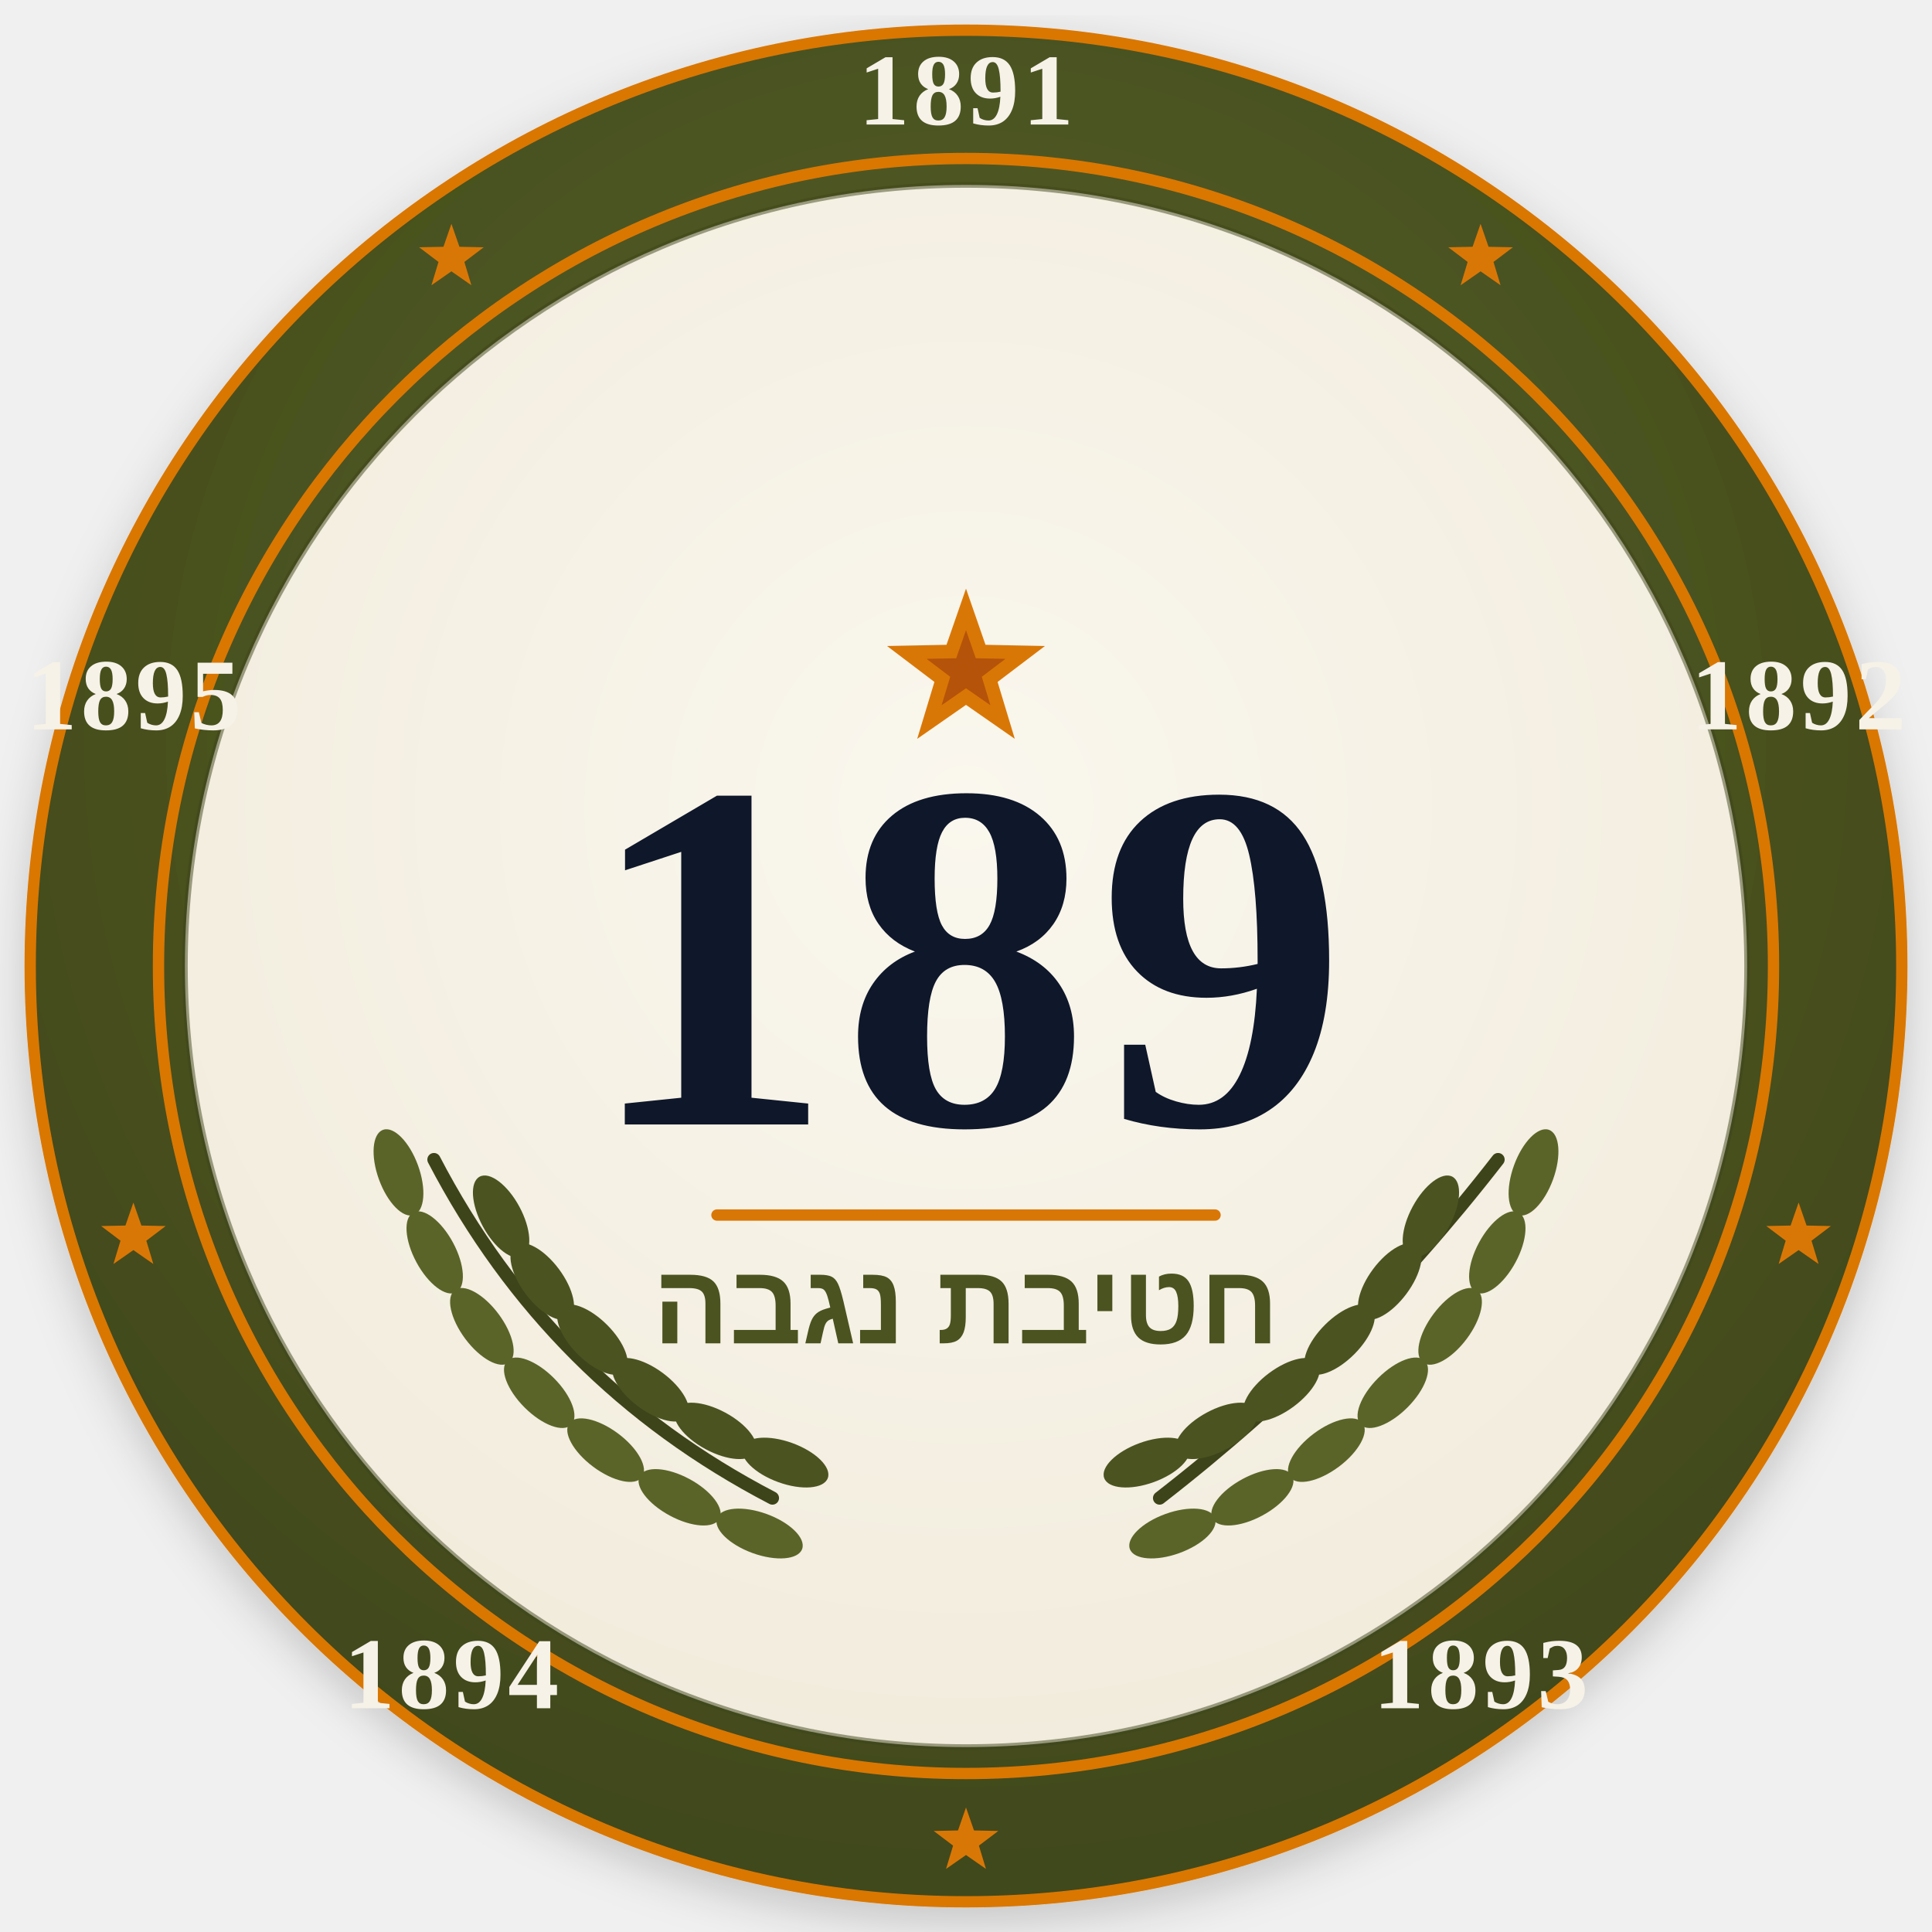
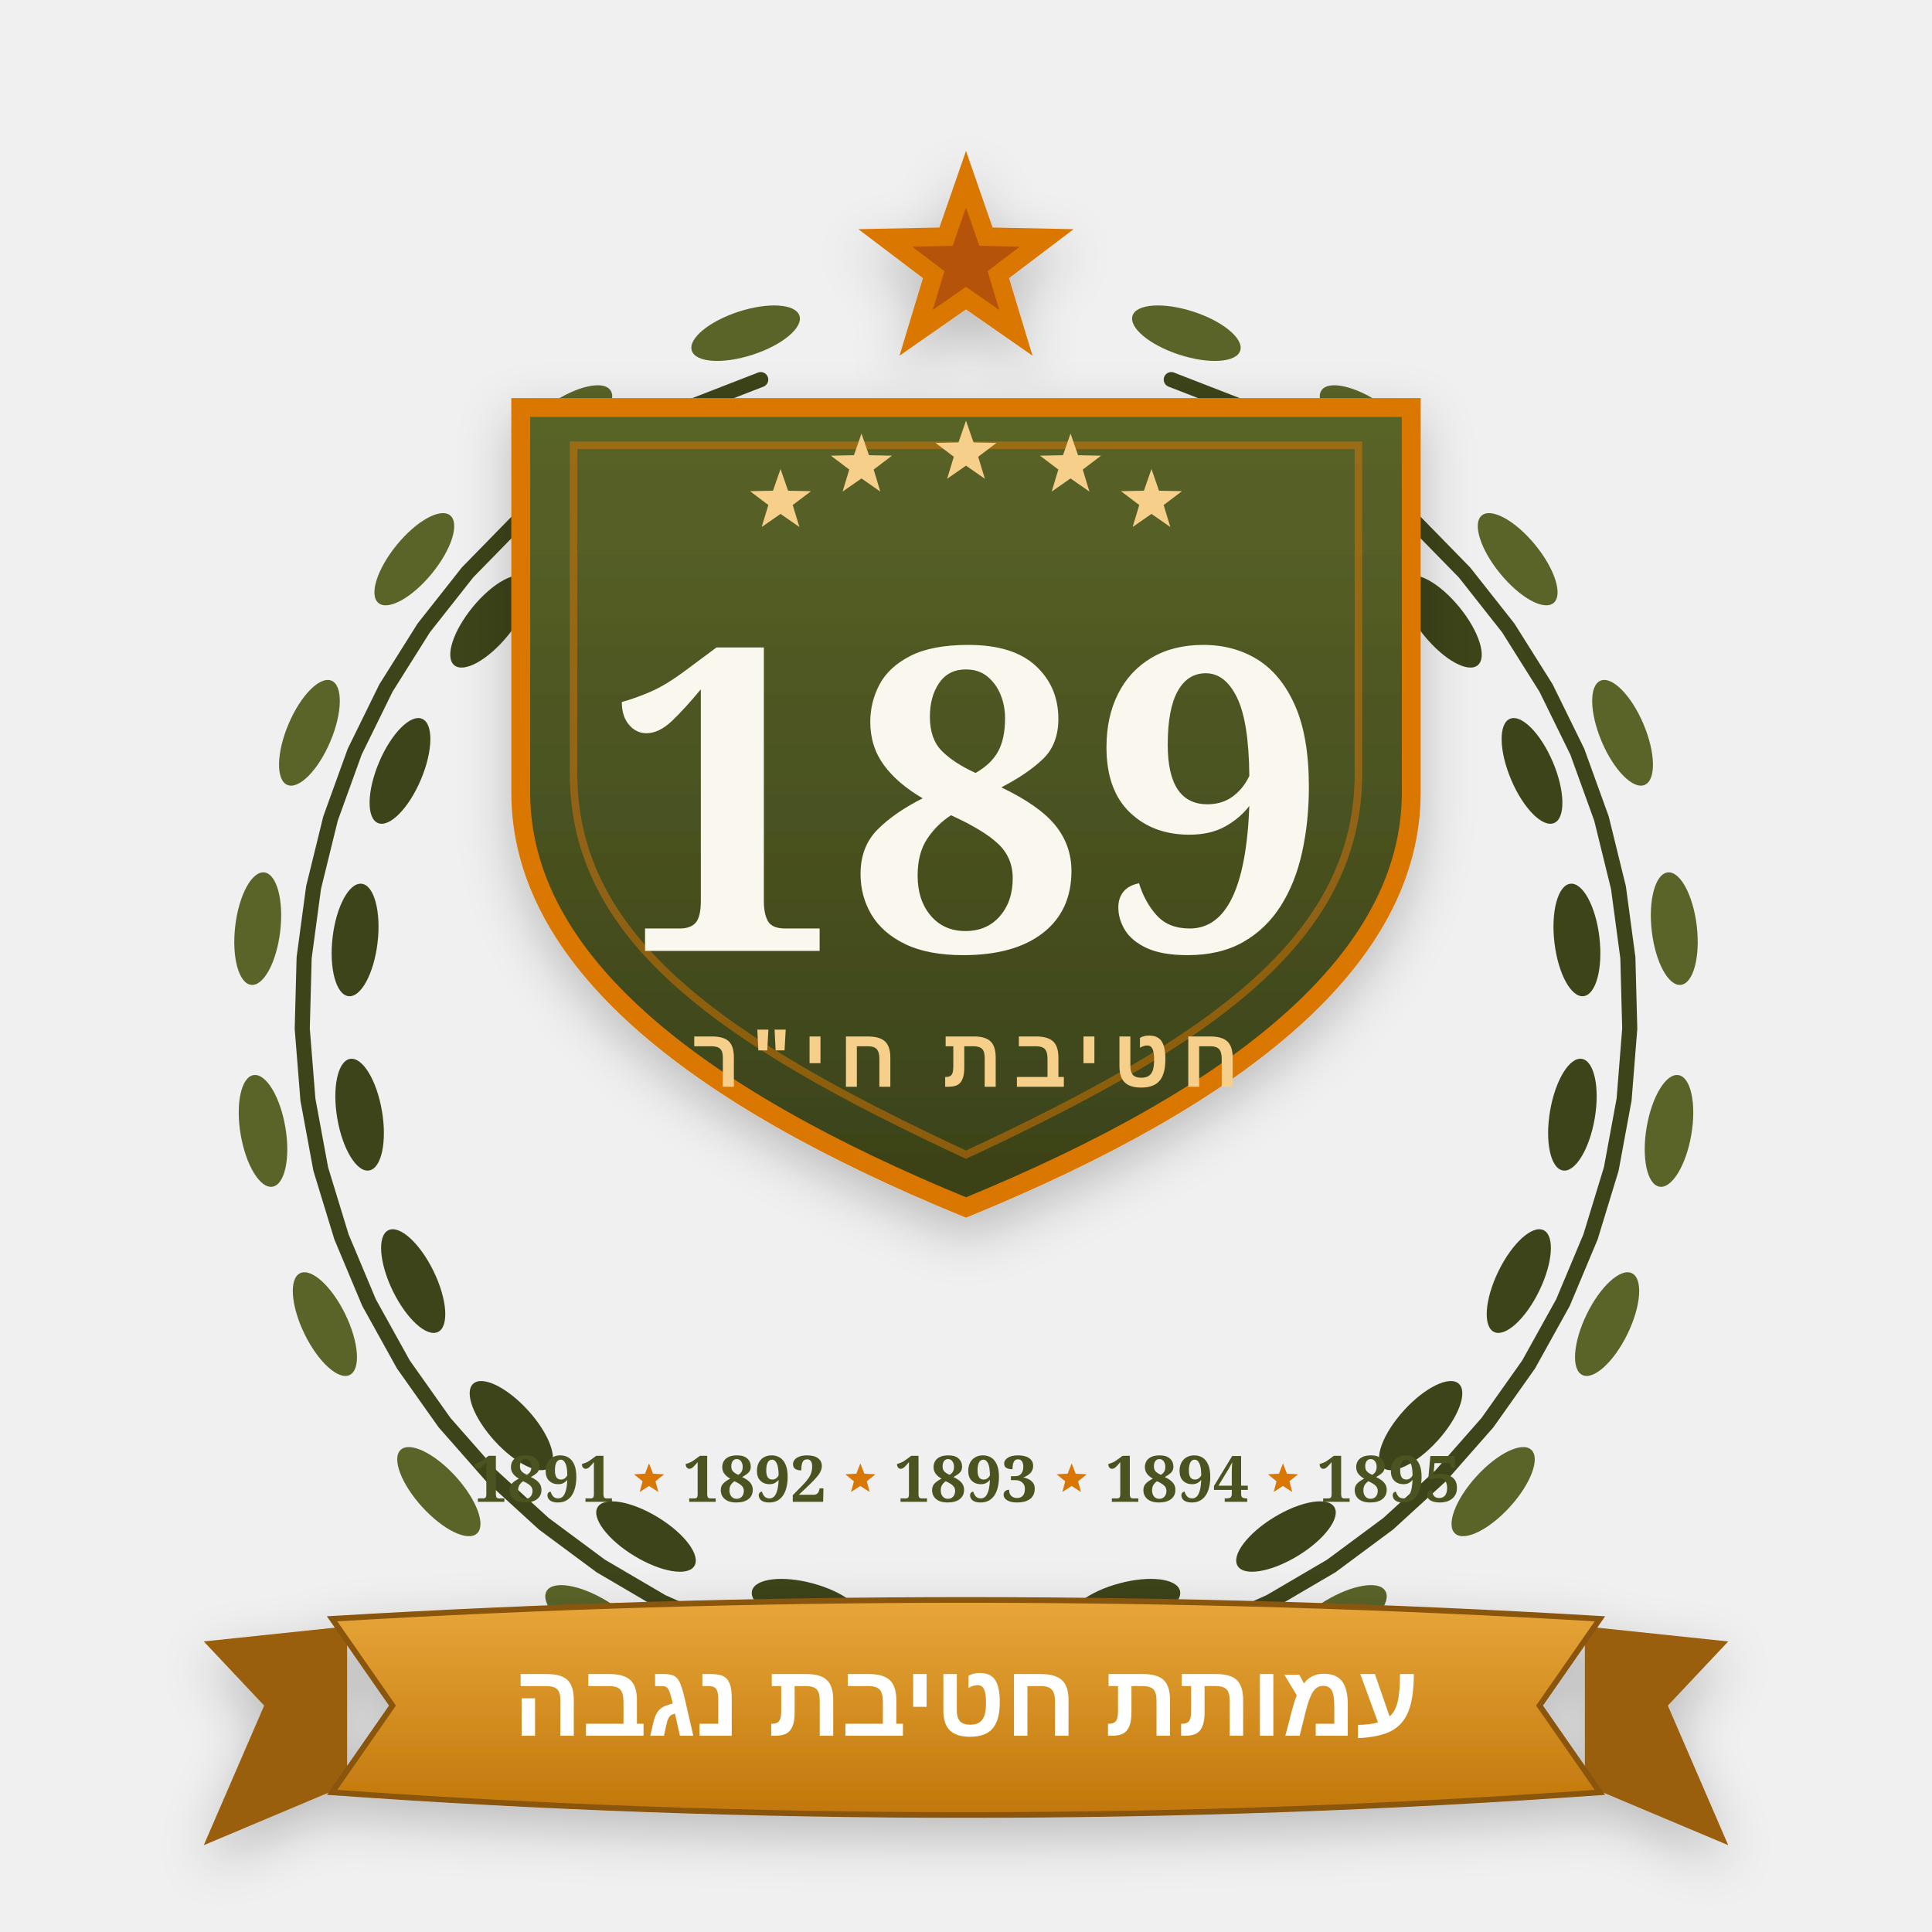
<svg xmlns="http://www.w3.org/2000/svg" viewBox="0 0 512 512" role="img" aria-label="עמותת חטיבת נגבה 189">
  <defs>
-     <radialGradient id="ring" cx="50%" cy="38%" r="70%">
+     <linearGradient id="sh" x1="0" y1="0" x2="0" y2="1">
      <stop offset="0%" stop-color="#5a6428" />
-       <stop offset="100%" stop-color="#3d4419" />
-     </radialGradient>
-     <radialGradient id="field" cx="50%" cy="40%" r="75%">
-       <stop offset="0%" stop-color="#faf7ee" />
-       <stop offset="100%" stop-color="#efe9d8" />
-     </radialGradient>
-     <filter id="sh" x="-20%" y="-20%" width="140%" height="140%">
-       <feDropShadow dx="0" dy="4" stdDeviation="6" flood-color="#000" flood-opacity="0.18" />
+       <stop offset="100%" stop-color="#3a4118" />
+     </linearGradient>
+     <linearGradient id="rib" x1="0" y1="0" x2="0" y2="1">
+       <stop offset="0%" stop-color="#e8a63a" />
+       <stop offset="100%" stop-color="#c1770a" />
+     </linearGradient>
+     <filter id="ds" x="-30%" y="-30%" width="160%" height="160%">
+       <feDropShadow dx="0" dy="5" stdDeviation="7" flood-color="#000" flood-opacity="0.22" />
    </filter>
  </defs>
-   <g filter="url(#sh)">
-     <circle cx="256" cy="256" r="248" fill="url(#ring)" />
-     <circle cx="256" cy="256" r="248" fill="none" stroke="#d97706" stroke-width="3" />
-     <circle cx="256" cy="256" r="214" fill="none" stroke="#d97706" stroke-width="3" />
-     <circle cx="256" cy="256" r="207" fill="url(#field)" />
-     <circle cx="256" cy="256" r="207" fill="none" stroke="#3d4419" stroke-width="1.5" opacity="0.5" />
+   <path d="M256.00,40.00L263.05,60.29L284.53,60.73L267.41,73.71L273.63,94.27L256.00,82.00L238.37,94.27L244.59,73.71L227.47,60.73L248.95,60.29Z" fill="#d97706" filter="url(#ds)" />
+   <path d="M256.00,55.00L259.53,65.15L270.27,65.36L261.71,71.85L264.82,82.14L256.00,76.00L247.18,82.14L250.29,71.85L241.73,65.36L252.47,65.15Z" fill="#b45309" />
+   <g>
+     <path d="M210.4,438.0L192.6,432.2L175.4,424.5L159.2,415.0L144.1,403.8L130.2,391.1L117.8,377.0L106.9,361.6L97.8,345.2L90.5,327.8L85.0,309.8L81.6,291.4L80.1,272.6L80.6,253.8L83.1,235.2L87.6,216.9L94.0,199.2L102.3,182.3L112.3,166.4L123.9,151.7L137.1,138.2L151.6,126.3L167.3,116.0L184.1,107.4L201.6,100.6" fill="none" stroke="#3d4419" stroke-width="4" stroke-linecap="round" />
+     <ellipse cx="207.1" cy="450.6" rx="6" ry="15" transform="rotate(105.0 207.1 450.6)" fill="#5a6428" />
+     <ellipse cx="213.8" cy="425.4" rx="6" ry="15" transform="rotate(-75.0 213.8 425.4)" fill="#3d4419" />
+     <ellipse cx="157.7" cy="429.4" rx="6" ry="15" transform="rotate(121.3 157.7 429.4)" fill="#5a6428" />
+     <ellipse cx="171.2" cy="407.2" rx="6" ry="15" transform="rotate(-58.7 171.2 407.2)" fill="#3d4419" />
+     <ellipse cx="116.3" cy="395.3" rx="6" ry="15" transform="rotate(137.7 116.3 395.3)" fill="#5a6428" />
+     <ellipse cx="135.5" cy="377.8" rx="6" ry="15" transform="rotate(-42.3 135.5 377.8)" fill="#3d4419" />
+     <ellipse cx="86.1" cy="350.9" rx="6" ry="15" transform="rotate(154.0 86.1 350.9)" fill="#5a6428" />
+     <ellipse cx="109.5" cy="339.5" rx="6" ry="15" transform="rotate(-26.0 109.5 339.5)" fill="#3d4419" />
+     <ellipse cx="69.7" cy="299.7" rx="6" ry="15" transform="rotate(170.3 69.7 299.7)" fill="#5a6428" />
+     <ellipse cx="95.3" cy="295.4" rx="6" ry="15" transform="rotate(-9.7 95.3 295.4)" fill="#3d4419" />
+     <ellipse cx="68.3" cy="246.1" rx="6" ry="15" transform="rotate(-173.3 68.3 246.1)" fill="#5a6428" />
+     <ellipse cx="94.1" cy="249.1" rx="6" ry="15" transform="rotate(6.7 94.1 249.1)" fill="#3d4419" />
+     <ellipse cx="82.0" cy="194.2" rx="6" ry="15" transform="rotate(-157.0 82.0 194.2)" fill="#5a6428" />
+     <ellipse cx="106.0" cy="204.3" rx="6" ry="15" transform="rotate(23.0 106.0 204.3)" fill="#3d4419" />
+     <ellipse cx="109.8" cy="148.2" rx="6" ry="15" transform="rotate(-140.7 109.8 148.2)" fill="#5a6428" />
+     <ellipse cx="129.9" cy="164.7" rx="6" ry="15" transform="rotate(39.3 129.9 164.7)" fill="#3d4419" />
+     <ellipse cx="149.4" cy="111.9" rx="6" ry="15" transform="rotate(-124.3 149.4 111.9)" fill="#5a6428" />
+     <ellipse cx="164.1" cy="133.4" rx="6" ry="15" transform="rotate(55.7 164.1 133.4)" fill="#3d4419" />
+     <ellipse cx="197.6" cy="88.3" rx="6" ry="15" transform="rotate(-108.0 197.6 88.3)" fill="#5a6428" />
+     <path d="M301.6,438.0L319.4,432.2L336.6,424.5L352.8,415.0L367.9,403.8L381.8,391.1L394.2,377.0L405.1,361.6L414.2,345.2L421.5,327.8L427.0,309.8L430.4,291.4L431.9,272.6L431.4,253.8L428.9,235.2L424.4,216.9L418.0,199.2L409.7,182.3L399.7,166.4L388.1,151.7L374.9,138.2L360.4,126.3L344.7,116.0L327.9,107.4L310.4,100.6" fill="none" stroke="#3d4419" stroke-width="4" stroke-linecap="round" />
+     <ellipse cx="304.9" cy="450.6" rx="6" ry="15" transform="rotate(75.0 304.9 450.6)" fill="#5a6428" />
+     <ellipse cx="298.2" cy="425.4" rx="6" ry="15" transform="rotate(-105.0 298.2 425.4)" fill="#3d4419" />
+     <ellipse cx="354.3" cy="429.4" rx="6" ry="15" transform="rotate(58.7 354.3 429.4)" fill="#5a6428" />
+     <ellipse cx="340.8" cy="407.2" rx="6" ry="15" transform="rotate(-121.3 340.8 407.2)" fill="#3d4419" />
+     <ellipse cx="395.7" cy="395.3" rx="6" ry="15" transform="rotate(42.3 395.7 395.3)" fill="#5a6428" />
+     <ellipse cx="376.5" cy="377.8" rx="6" ry="15" transform="rotate(-137.7 376.5 377.8)" fill="#3d4419" />
+     <ellipse cx="425.9" cy="350.9" rx="6" ry="15" transform="rotate(26.0 425.9 350.9)" fill="#5a6428" />
+     <ellipse cx="402.5" cy="339.5" rx="6" ry="15" transform="rotate(-154.0 402.5 339.5)" fill="#3d4419" />
+     <ellipse cx="442.3" cy="299.7" rx="6" ry="15" transform="rotate(9.7 442.3 299.7)" fill="#5a6428" />
+     <ellipse cx="416.7" cy="295.4" rx="6" ry="15" transform="rotate(-170.3 416.7 295.4)" fill="#3d4419" />
+     <ellipse cx="443.7" cy="246.1" rx="6" ry="15" transform="rotate(-6.7 443.7 246.1)" fill="#5a6428" />
+     <ellipse cx="417.9" cy="249.1" rx="6" ry="15" transform="rotate(173.3 417.9 249.1)" fill="#3d4419" />
+     <ellipse cx="430.0" cy="194.2" rx="6" ry="15" transform="rotate(-23.0 430.0 194.2)" fill="#5a6428" />
+     <ellipse cx="406.0" cy="204.3" rx="6" ry="15" transform="rotate(157.0 406.0 204.3)" fill="#3d4419" />
+     <ellipse cx="402.2" cy="148.2" rx="6" ry="15" transform="rotate(-39.3 402.2 148.2)" fill="#5a6428" />
+     <ellipse cx="382.1" cy="164.7" rx="6" ry="15" transform="rotate(140.7 382.1 164.7)" fill="#3d4419" />
+     <ellipse cx="362.6" cy="111.9" rx="6" ry="15" transform="rotate(-55.7 362.6 111.9)" fill="#5a6428" />
+     <ellipse cx="347.9" cy="133.4" rx="6" ry="15" transform="rotate(124.3 347.9 133.4)" fill="#3d4419" />
+     <ellipse cx="314.4" cy="88.3" rx="6" ry="15" transform="rotate(-72.0 314.4 88.3)" fill="#5a6428" />
  </g>
-   <text x="256.0" y="33.0" text-anchor="middle" font-family="Georgia, 'Times New Roman', serif" font-size="27" font-weight="700" fill="#f6f2e8" letter-spacing="1">1891</text>
-   <text x="476.6" y="193.3" text-anchor="middle" font-family="Georgia, 'Times New Roman', serif" font-size="27" font-weight="700" fill="#f6f2e8" letter-spacing="1">1892</text>
-   <text x="392.4" y="452.7" text-anchor="middle" font-family="Georgia, 'Times New Roman', serif" font-size="27" font-weight="700" fill="#f6f2e8" letter-spacing="1">1893</text>
-   <text x="119.6" y="452.7" text-anchor="middle" font-family="Georgia, 'Times New Roman', serif" font-size="27" font-weight="700" fill="#f6f2e8" letter-spacing="1">1894</text>
-   <text x="35.4" y="193.3" text-anchor="middle" font-family="Georgia, 'Times New Roman', serif" font-size="27" font-weight="700" fill="#f6f2e8" letter-spacing="1">1895</text>
-   <path d="M392.37,59.31L394.48,65.40L400.93,65.53L395.79,69.42L397.66,75.59L392.37,71.91L387.08,75.59L388.94,69.42L383.81,65.53L390.25,65.40Z" fill="#d97706" />
-   <path d="M476.65,318.69L478.76,324.78L485.20,324.91L480.07,328.80L481.94,334.97L476.65,331.29L471.36,334.97L473.22,328.80L468.09,324.91L474.53,324.78Z" fill="#d97706" />
-   <path d="M256.00,479.00L258.12,485.09L264.56,485.22L259.42,489.11L261.29,495.28L256.00,491.60L250.71,495.28L252.58,489.11L247.44,485.22L253.88,485.09Z" fill="#d97706" />
-   <path d="M35.35,318.69L37.47,324.78L43.91,324.91L38.78,328.80L40.64,334.97L35.35,331.29L30.06,334.97L31.93,328.80L26.80,324.91L33.24,324.78Z" fill="#d97706" />
-   <path d="M119.63,59.31L121.75,65.40L128.19,65.53L123.06,69.42L124.92,75.59L119.63,71.91L114.34,75.59L116.21,69.42L111.07,65.53L117.52,65.40Z" fill="#d97706" />
-   <path d="M204.7,397.0 Q145.7,366.3 115.0,307.3" stroke="#3d4419" stroke-width="3.5" fill="none" stroke-linecap="round" />
-   <ellipse cx="201.3" cy="406.4" rx="5.5" ry="12" transform="rotate(290.0 201.3 406.4)" fill="#5a6428" />
-   <ellipse cx="208.1" cy="387.6" rx="5.5" ry="12" transform="rotate(110.0 208.1 387.6)" fill="#4b5320" />
-   <ellipse cx="180.1" cy="396.8" rx="5.5" ry="12" transform="rotate(298.3 180.1 396.8)" fill="#5a6428" />
-   <ellipse cx="189.6" cy="379.2" rx="5.5" ry="12" transform="rotate(118.3 189.6 379.2)" fill="#4b5320" />
-   <ellipse cx="160.5" cy="384.3" rx="5.5" ry="12" transform="rotate(306.7 160.5 384.3)" fill="#5a6428" />
-   <ellipse cx="172.4" cy="368.3" rx="5.5" ry="12" transform="rotate(126.7 172.4 368.3)" fill="#4b5320" />
-   <ellipse cx="142.9" cy="369.1" rx="5.5" ry="12" transform="rotate(315.0 142.9 369.1)" fill="#5a6428" />
-   <ellipse cx="157.0" cy="355.0" rx="5.5" ry="12" transform="rotate(135.0 157.0 355.0)" fill="#4b5320" />
-   <ellipse cx="127.7" cy="351.5" rx="5.5" ry="12" transform="rotate(323.3 127.7 351.5)" fill="#5a6428" />
-   <ellipse cx="143.7" cy="339.6" rx="5.5" ry="12" transform="rotate(143.3 143.7 339.6)" fill="#4b5320" />
-   <ellipse cx="115.2" cy="331.9" rx="5.5" ry="12" transform="rotate(331.7 115.2 331.9)" fill="#5a6428" />
-   <ellipse cx="132.8" cy="322.4" rx="5.5" ry="12" transform="rotate(151.7 132.8 322.4)" fill="#4b5320" />
-   <ellipse cx="105.6" cy="310.7" rx="5.5" ry="12" transform="rotate(340.0 105.6 310.7)" fill="#5a6428" />
-   <path d="M307.3,397.0 Q357.8,357.8 397.0,307.3" stroke="#3d4419" stroke-width="3.5" fill="none" stroke-linecap="round" />
-   <ellipse cx="310.7" cy="406.4" rx="5.5" ry="12" transform="rotate(250.0 310.7 406.4)" fill="#5a6428" />
-   <ellipse cx="303.9" cy="387.6" rx="5.5" ry="12" transform="rotate(70.0 303.9 387.6)" fill="#4b5320" />
-   <ellipse cx="331.9" cy="396.8" rx="5.5" ry="12" transform="rotate(241.7 331.9 396.8)" fill="#5a6428" />
-   <ellipse cx="322.4" cy="379.2" rx="5.5" ry="12" transform="rotate(61.7 322.4 379.2)" fill="#4b5320" />
-   <ellipse cx="351.5" cy="384.3" rx="5.5" ry="12" transform="rotate(233.3 351.5 384.3)" fill="#5a6428" />
-   <ellipse cx="339.6" cy="368.3" rx="5.5" ry="12" transform="rotate(53.3 339.6 368.3)" fill="#4b5320" />
-   <ellipse cx="369.1" cy="369.1" rx="5.5" ry="12" transform="rotate(225.0 369.1 369.1)" fill="#5a6428" />
-   <ellipse cx="355.0" cy="355.0" rx="5.5" ry="12" transform="rotate(45.0 355.0 355.0)" fill="#4b5320" />
-   <ellipse cx="384.3" cy="351.5" rx="5.5" ry="12" transform="rotate(216.7 384.3 351.5)" fill="#5a6428" />
-   <ellipse cx="368.3" cy="339.6" rx="5.5" ry="12" transform="rotate(36.7 368.3 339.6)" fill="#4b5320" />
-   <ellipse cx="396.8" cy="331.9" rx="5.5" ry="12" transform="rotate(208.3 396.8 331.9)" fill="#5a6428" />
-   <ellipse cx="379.2" cy="322.4" rx="5.5" ry="12" transform="rotate(28.3 379.2 322.4)" fill="#4b5320" />
-   <ellipse cx="406.4" cy="310.7" rx="5.5" ry="12" transform="rotate(200.0 406.4 310.7)" fill="#5a6428" />
-   <path d="M256.00,156.00L261.17,170.88L276.92,171.20L264.37,180.72L268.93,195.80L256.00,186.80L243.07,195.80L247.63,180.72L235.08,171.20L250.83,170.88Z" fill="#d97706" />
-   <path d="M256.00,167.00L258.59,174.44L266.46,174.60L260.18,179.36L262.47,186.90L256.00,182.40L249.53,186.90L251.82,179.36L245.54,174.60L253.41,174.44Z" fill="#b45309" />
-   <text x="256" y="298" text-anchor="middle" font-family="Georgia, 'Times New Roman', serif" font-size="132" font-weight="800" fill="#0f172a" letter-spacing="2">189</text>
-   <line x1="190" y1="322" x2="322" y2="322" stroke="#d97706" stroke-width="3" stroke-linecap="round" />
-   <text x="256" y="356" text-anchor="middle" font-family="Heebo, Arial, sans-serif" font-size="30" font-weight="700" fill="#4b5320" direction="rtl">חטיבת נגבה</text>
+   <g font-family="Georgia,serif" font-size="17" font-weight="700" fill="#4b5320">
+     <text x="144.0" y="398" text-anchor="middle">1891</text>
+     <path d="M172.00,387.80L173.06,390.54L175.99,390.70L173.71,392.56L174.47,395.40L172.00,393.80L169.53,395.40L170.29,392.56L168.01,390.70L170.94,390.54Z" fill="#d97706" />
+     <text x="200.0" y="398" text-anchor="middle">1892</text>
+     <path d="M228.00,387.80L229.06,390.54L231.99,390.70L229.71,392.56L230.47,395.40L228.00,393.80L225.53,395.40L226.29,392.56L224.01,390.70L226.94,390.54Z" fill="#d97706" />
+     <text x="256.0" y="398" text-anchor="middle">1893</text>
+     <path d="M284.00,387.80L285.06,390.54L287.99,390.70L285.71,392.56L286.47,395.40L284.00,393.80L281.53,395.40L282.29,392.56L280.01,390.70L282.94,390.54Z" fill="#d97706" />
+     <text x="312.0" y="398" text-anchor="middle">1894</text>
+     <path d="M340.00,387.80L341.06,390.54L343.99,390.70L341.71,392.56L342.47,395.40L340.00,393.80L337.53,395.40L338.29,392.56L336.01,390.70L338.94,390.54Z" fill="#d97706" />
+     <text x="368.0" y="398" text-anchor="middle">1895</text>
+   </g>
+   <g filter="url(#ds)">
+     <path d="M138,108 L374,108 L374,210 C374,254 329.16,290 256,320 C182.84,290 138,254 138,210 Z" fill="url(#sh)" stroke="#d97706" stroke-width="5" />
+     <path d="M152,118 L360,118 L360,205 C360,249 320.48,276 256,306 C191.52,276 152,249 152,205 Z" fill="none" stroke="#d9770680" stroke-width="2" />
+   </g>
+   <path d="M206.85,124.29L208.85,130.04L214.93,130.17L210.08,133.84L211.85,139.67L206.85,136.19L201.85,139.67L203.62,133.84L198.77,130.17L204.85,130.04Z" fill="#f6d08a" />
+   <path d="M228.30,114.89L230.29,120.64L236.38,120.76L231.53,124.44L233.29,130.27L228.30,126.79L223.30,130.27L225.06,124.44L220.21,120.76L226.30,120.64Z" fill="#f6d08a" />
+   <path d="M256.00,111.50L258.00,117.25L264.08,117.37L259.23,121.05L261.00,126.88L256.00,123.40L251.00,126.88L252.77,121.05L247.92,117.37L254.00,117.25Z" fill="#f6d08a" />
+   <path d="M283.70,114.89L285.70,120.64L291.79,120.76L286.94,124.44L288.70,130.27L283.70,126.79L278.71,130.27L280.47,124.44L275.62,120.76L281.71,120.64Z" fill="#f6d08a" />
+   <path d="M305.15,124.29L307.15,130.04L313.23,130.17L308.38,133.84L310.15,139.67L305.15,136.19L300.15,139.67L301.92,133.84L297.07,130.17L303.15,130.04Z" fill="#f6d08a" />
+   <text x="256" y="252" text-anchor="middle" font-family="Georgia,serif" font-size="112" font-weight="800" fill="#faf7ee" letter-spacing="2">189</text>
+   <text x="256" y="288" text-anchor="middle" font-family="Heebo,Arial,sans-serif" font-size="22" font-weight="700" fill="#f6d08a" letter-spacing="3" direction="rtl">חטיבת חי"ר</text>
+   <g filter="url(#ds)">
+     <path d="M54,435 L92,431 L92,473 L54,489 L70,452 Z" fill="#9a5e08" />
+     <path d="M458,435 L420,431 L420,473 L458,489 L442,452 Z" fill="#9a5e08" />
+     <path d="M88,429 Q256,419 424,429 L408,452 L424,475 Q256,487 88,475 L104,452 Z" fill="url(#rib)" stroke="#8a5407" stroke-width="1.5" />
+   </g>
+   <text x="256" y="460" text-anchor="middle" font-family="Heebo,Arial,sans-serif" font-size="27" font-weight="800" fill="#fff" direction="rtl">עמותת חטיבת נגבה</text>
</svg>
